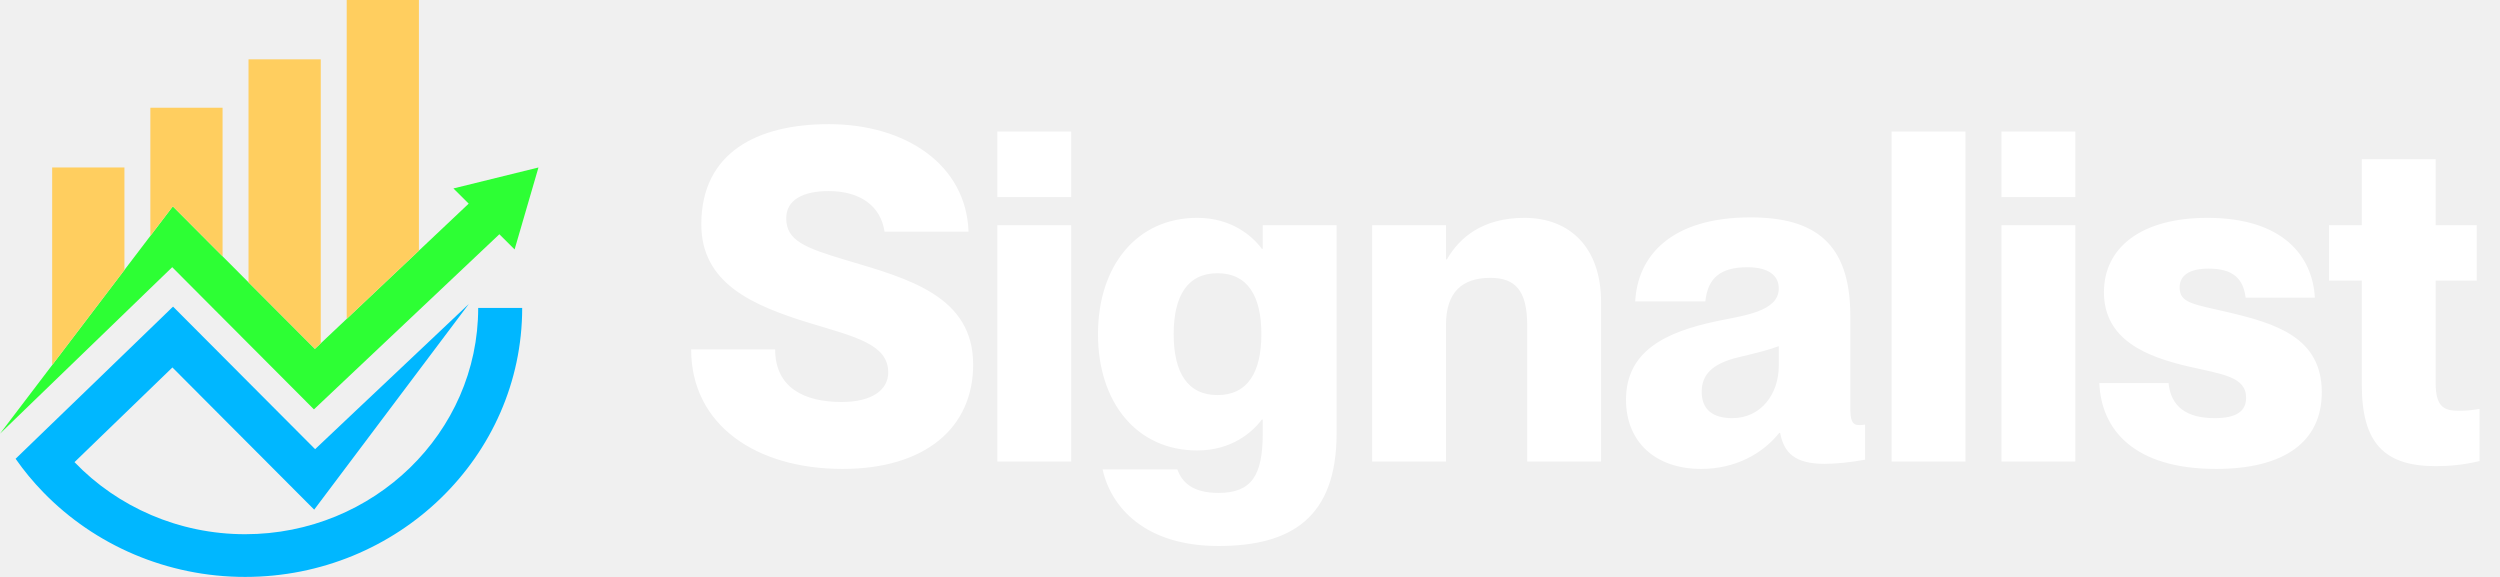
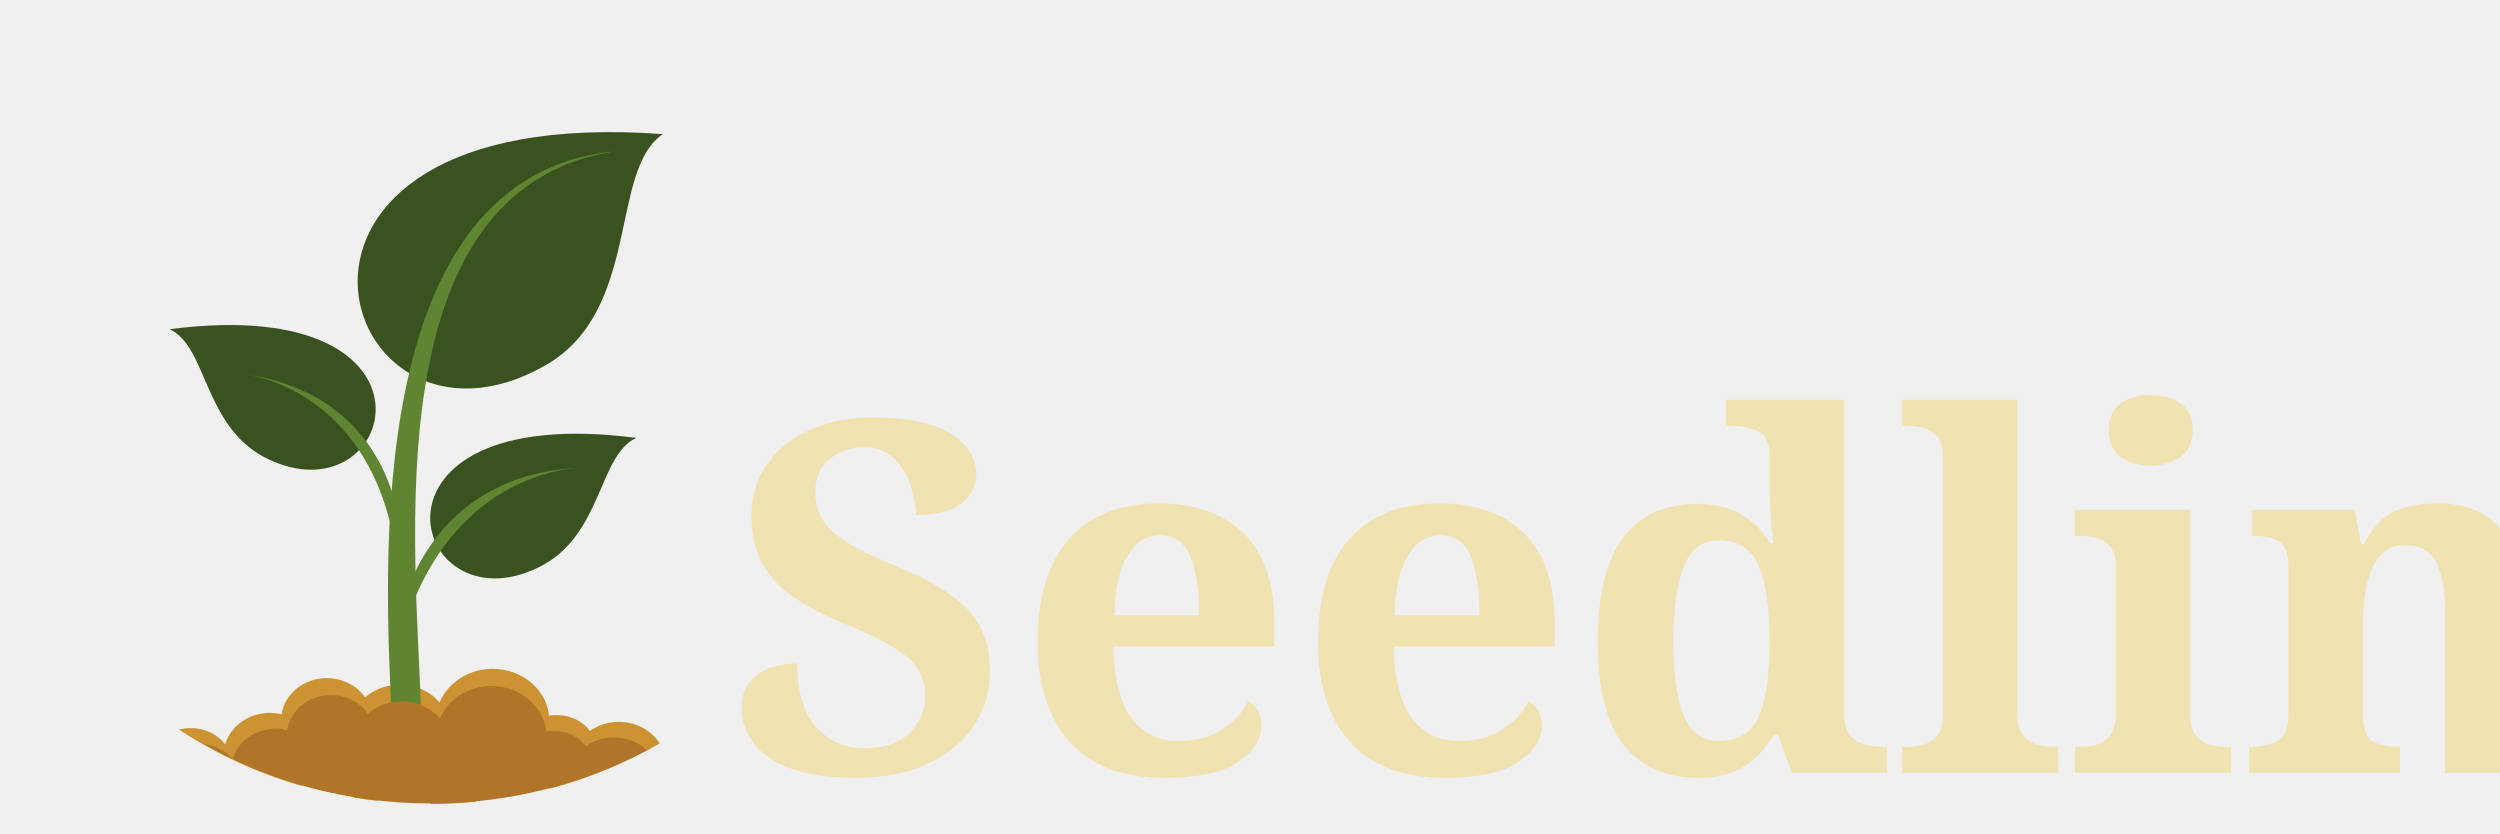
- <svg xmlns="http://www.w3.org/2000/svg" width="130" height="30" viewBox="0 0 130 30" fill="none">
-   <path d="M28 8.709L26.759 12.971L25.967 12.181L21.784 16.132L18.781 18.968L16.325 21.287L14.013 18.968L12.923 17.875L11.574 16.521L11.169 16.116L8.955 13.893L8.104 14.715L7.819 14.99L6.47 16.296L5.117 17.604L3.724 18.95L3.705 18.968L1.711 20.895L0 22.55L2.724 18.968L6.47 14.039L7.819 12.266L8.986 10.73L11.574 13.328L12.68 14.439L12.923 14.681L16.375 18.142L16.68 17.853L18.029 16.58L18.628 16.014L20.372 14.366L21.784 13.033L24.372 10.589L23.578 9.799L28 8.709Z" fill="#2DFF34" />
-   <path d="M6.47 8.709V14.039L2.724 18.968H2.713V8.709H6.47Z" fill="#FFCE5F" />
-   <path d="M27.154 16.014C27.154 23.726 20.692 30 12.745 30C8.69 30 4.918 28.346 2.252 25.599C1.726 25.059 1.244 24.477 0.811 23.856L2.467 22.256L5.13 19.686L5.871 18.968L6.47 18.39L7.819 17.085L8.117 16.797L8.821 16.116L8.934 16.003L8.936 16.005L8.999 15.945L11.574 18.528L12.693 19.652L16.386 23.357L18.639 21.227L20.385 19.58L21.032 18.968L21.784 18.258L24.383 15.802L16.338 26.502L11.18 21.33L8.966 19.108L8.117 19.928L5.13 22.816L3.874 24.031C6.119 26.37 9.311 27.779 12.745 27.779C19.429 27.779 24.866 22.502 24.866 16.014H27.154V16.014Z" fill="#00B7FF" />
-   <path d="M11.574 5.603V13.328L8.986 10.73L7.819 12.266V5.603H11.574Z" fill="#FFCE5F" />
-   <path d="M16.68 3.086V17.853L16.375 18.142L12.923 14.682V3.086H16.68Z" fill="#FFCE5F" />
-   <path d="M21.784 0V13.033L20.372 14.366L18.628 16.014L18.029 16.58V0H21.784Z" fill="#FFCE5F" />
-   <path d="M43.812 24.384C39.324 24.384 35.94 22.104 35.94 18.168H40.308C40.308 20.16 41.82 20.904 43.764 20.904C45.372 20.904 46.188 20.256 46.188 19.368C46.188 17.904 44.484 17.52 42.108 16.8C39.132 15.888 36.468 14.736 36.468 11.664C36.468 7.92 39.396 6.456 43.092 6.456C47.1 6.456 50.244 8.568 50.364 12.048H45.996C45.804 10.728 44.748 9.936 43.092 9.936C41.796 9.936 40.884 10.368 40.884 11.352C40.884 12.504 41.844 12.888 44.028 13.536C47.268 14.496 50.604 15.408 50.604 18.96C50.604 22.248 48.108 24.384 43.812 24.384ZM55.702 10.248H51.862V6.84H55.702V10.248ZM55.702 24H51.862V11.712H55.702V24ZM65.663 12.936V11.712H69.503V22.536C69.503 26.928 67.127 28.392 63.359 28.392C59.543 28.392 57.767 26.376 57.335 24.408H61.223C61.463 25.08 62.015 25.632 63.359 25.632C65.087 25.632 65.663 24.72 65.663 22.536V21.816H65.615C65.135 22.464 64.055 23.424 62.255 23.424C59.111 23.424 57.095 20.928 57.095 17.376C57.095 13.824 59.111 11.328 62.255 11.328C64.055 11.328 65.135 12.288 65.615 12.936H65.663ZM63.311 20.544C64.871 20.544 65.591 19.368 65.591 17.376C65.591 15.384 64.871 14.208 63.311 14.208C61.751 14.208 61.031 15.384 61.031 17.376C61.031 19.368 61.751 20.544 63.311 20.544ZM79.271 11.328C81.647 11.328 83.255 12.888 83.255 15.696V24H79.415V16.92C79.415 15.072 78.767 14.448 77.495 14.448C76.031 14.448 75.191 15.192 75.191 16.896V24H71.351V11.712H75.191V13.488H75.239C75.887 12.36 77.087 11.328 79.271 11.328ZM88.464 24.384C86.064 24.384 84.552 22.968 84.552 20.784C84.552 18.24 86.64 17.256 89.256 16.704C90.6 16.416 92.496 16.224 92.496 15C92.496 14.328 91.968 13.896 90.864 13.896C89.448 13.896 88.8 14.472 88.68 15.672H85.032C85.152 13.32 86.88 11.304 91.032 11.304C94.368 11.304 96.216 12.648 96.216 16.416V21.168C96.216 21.816 96.288 22.104 96.672 22.104C96.768 22.104 96.84 22.104 96.984 22.08V23.904C96.216 24.048 95.424 24.12 94.872 24.12C93.336 24.12 92.76 23.544 92.568 22.512H92.52C91.656 23.592 90.24 24.384 88.464 24.384ZM90.072 21.744C91.608 21.744 92.496 20.448 92.496 19.032V18C91.992 18.192 91.416 18.336 90.408 18.576C88.992 18.912 88.488 19.512 88.488 20.376C88.488 21.312 89.088 21.744 90.072 21.744ZM102.203 24H98.363V6.84H102.203V24ZM107.916 10.248H104.076V6.84H107.916V10.248ZM107.916 24H104.076V11.712H107.916V24ZM115.237 24.384C110.941 24.384 109.261 22.32 109.165 19.92H112.765C112.885 21.144 113.701 21.744 115.165 21.744C116.293 21.744 116.797 21.384 116.797 20.688C116.797 19.584 115.573 19.464 113.797 19.056C111.637 18.552 109.405 17.688 109.405 15.192C109.405 12.888 111.325 11.328 114.781 11.328C118.717 11.328 120.253 13.32 120.373 15.48H116.773C116.653 14.496 116.125 13.968 114.853 13.968C113.797 13.968 113.341 14.352 113.341 14.952C113.341 15.768 114.061 15.816 115.909 16.248C118.333 16.824 120.733 17.544 120.733 20.4C120.733 22.968 118.789 24.384 115.237 24.384ZM127.902 21.36C128.262 21.36 128.478 21.336 128.934 21.264V23.976C128.118 24.168 127.422 24.24 126.654 24.24C123.966 24.24 122.814 23.016 122.814 20.016V14.592H121.11V11.712H122.814V8.28H126.654V11.712H128.79V14.592H126.654V19.92C126.654 21.24 127.158 21.36 127.902 21.36Z" fill="white" />
+ <svg xmlns="http://www.w3.org/2000/svg" viewBox="-1042.941 -948.354 2546.303 825.699" width="600px" height="200px">
+   <g>
+     <g x="10" y="85" transform="matrix(1.713573, 0, 0, 1.576931, -1042.941, -948.3535)" style="">
+       <g id="SVGRepo_bgCarrier" stroke-width="0" />
+       <g id="SVGRepo_tracerCarrier" stroke-linecap="round" stroke-linejoin="round" />
+       <g id="SVGRepo_iconCarrier">
+         <path style="fill:#cd9332;" d="M106.484,463.863c2.188-0.547,4.558-0.912,6.929-0.912c8.387,0,15.863,4.011,20.422,10.393 c3.282-11.67,13.858-20.239,26.621-20.239c2.37,0,4.741,0.365,6.929,0.912c1.823-13.128,13.128-23.339,26.803-23.339 c9.481,0,18.051,4.923,22.792,12.399c5.47-5.105,12.764-8.205,20.786-8.205c9.664,0,18.051,4.558,23.521,11.487 c4.923-12.581,17.14-21.698,31.544-21.698c17.504,0,31.909,13.311,33.55,30.268c1.459-0.365,3.1-0.365,4.741-0.365 c8.023,0,15.316,4.011,19.51,10.211c4.741-3.647,10.758-5.835,17.14-5.835c10.393,0,19.328,5.47,24.433,13.858 c-19.875,12.581-41.755,22.427-64.912,29.174c-8.023-1.276-14.769-6.564-18.051-13.858c-4.923,2.735-10.393,4.194-16.41,4.194 c-11.487,0-21.698-5.835-27.897-14.769c-4.741,10.211-15.134,17.322-27.35,17.322c-11.487,0-21.516-6.564-26.621-16.046 c-4.558,3.647-10.576,5.835-16.957,5.835c-2.188,0-4.376-0.182-6.382-0.729c-0.729,6.382-3.829,12.217-8.205,16.41 c-26.439-8.205-51.054-20.786-73.117-36.467H106.484z M283.168,510.541C274.234,511.453,265.117,512,256,512h-0.182 c2.006-5.652,7.658-9.846,14.04-9.846C275.692,502.154,280.798,505.618,283.168,510.541z M224.456,509.994 c-4.741-0.547-9.481-1.276-14.222-2.188c0.182-3.829,3.464-6.746,7.111-6.746c4.011,0,7.293,3.282,7.293,7.293 C224.638,508.9,224.638,509.447,224.456,509.994z" />
+         <g>
+           <path style="fill:#3a521f;" d="M394.028,79.316C127.635,57.983,199.84,305.96,324.194,228.65 C381.265,193.276,361.937,102.473,394.028,79.316z" />
+           <path style="fill:#3a521f;" d="M100.832,205.311c172.125-24.251,134.746,124.718,57.801,83.51 C120.889,268.581,123.442,216.615,100.832,205.311z" />
+         </g>
+         <path style="fill:#5f8533;" d="M239.407,347.897l-4.194,0.182c-15.316-105.026-88.433-113.231-88.615-113.413 c52.695,8.205,88.798,46.86,92.809,113.048V347.897z" />
+         <path style="fill:#3a521f;" d="M378.165,275.51c-172.125-24.251-134.746,124.718-57.801,83.51 C358.108,338.781,355.556,286.815,378.165,275.51z" />
+         <g>
+           <path style="fill:#5f8533;" d="M235.214,400.046l4.194,0.729c29.538-106.849,106.484-105.937,106.849-105.937 C290.462,296.479,247.977,331.852,235.214,400.046z" />
+           <path style="fill:#5f8533;" d="M365.402,90.439c-144.228,24.251-117.789,258.735-115.054,363.943l-17.322,5.47 C228.65,361.573,214.61,106.12,365.402,90.439z" />
+         </g>
+         <path style="fill:#b07528;" d="M120.524,473.162c7.293,0.729,13.493,4.376,17.687,9.846c3.1-11.305,13.493-19.692,25.709-19.692 c2.37,0,4.558,0.365,6.746,0.912c1.823-12.764,12.764-22.61,25.892-22.61c9.299,0,17.504,4.741,22.063,12.034 c5.288-4.923,12.217-8.023,20.057-8.023c9.299,0,17.504,4.376,22.792,11.122c4.741-12.217,16.593-20.969,30.632-20.969 c16.957,0,30.815,12.764,32.638,29.356c1.459-0.365,2.917-0.365,4.558-0.365c7.84,0,14.769,3.829,18.963,9.846 c4.558-3.464,10.393-5.652,16.593-5.652c7.658,0,14.587,3.1,19.692,8.205c-37.744,21.88-81.687,34.462-128.547,34.462 c-49.778,0-96.273-14.222-135.476-38.838V473.162z" />
+       </g>
+     </g>
+     <text style="dominant-baseline: middle; fill: rgb(241, 226, 177); font-family: &quot;Playfair Display&quot;, serif; font-size: 500px; font-weight: 700; white-space: pre;" x="-302.56" y="-346.17">Seedling</text>
+   </g>
</svg>
